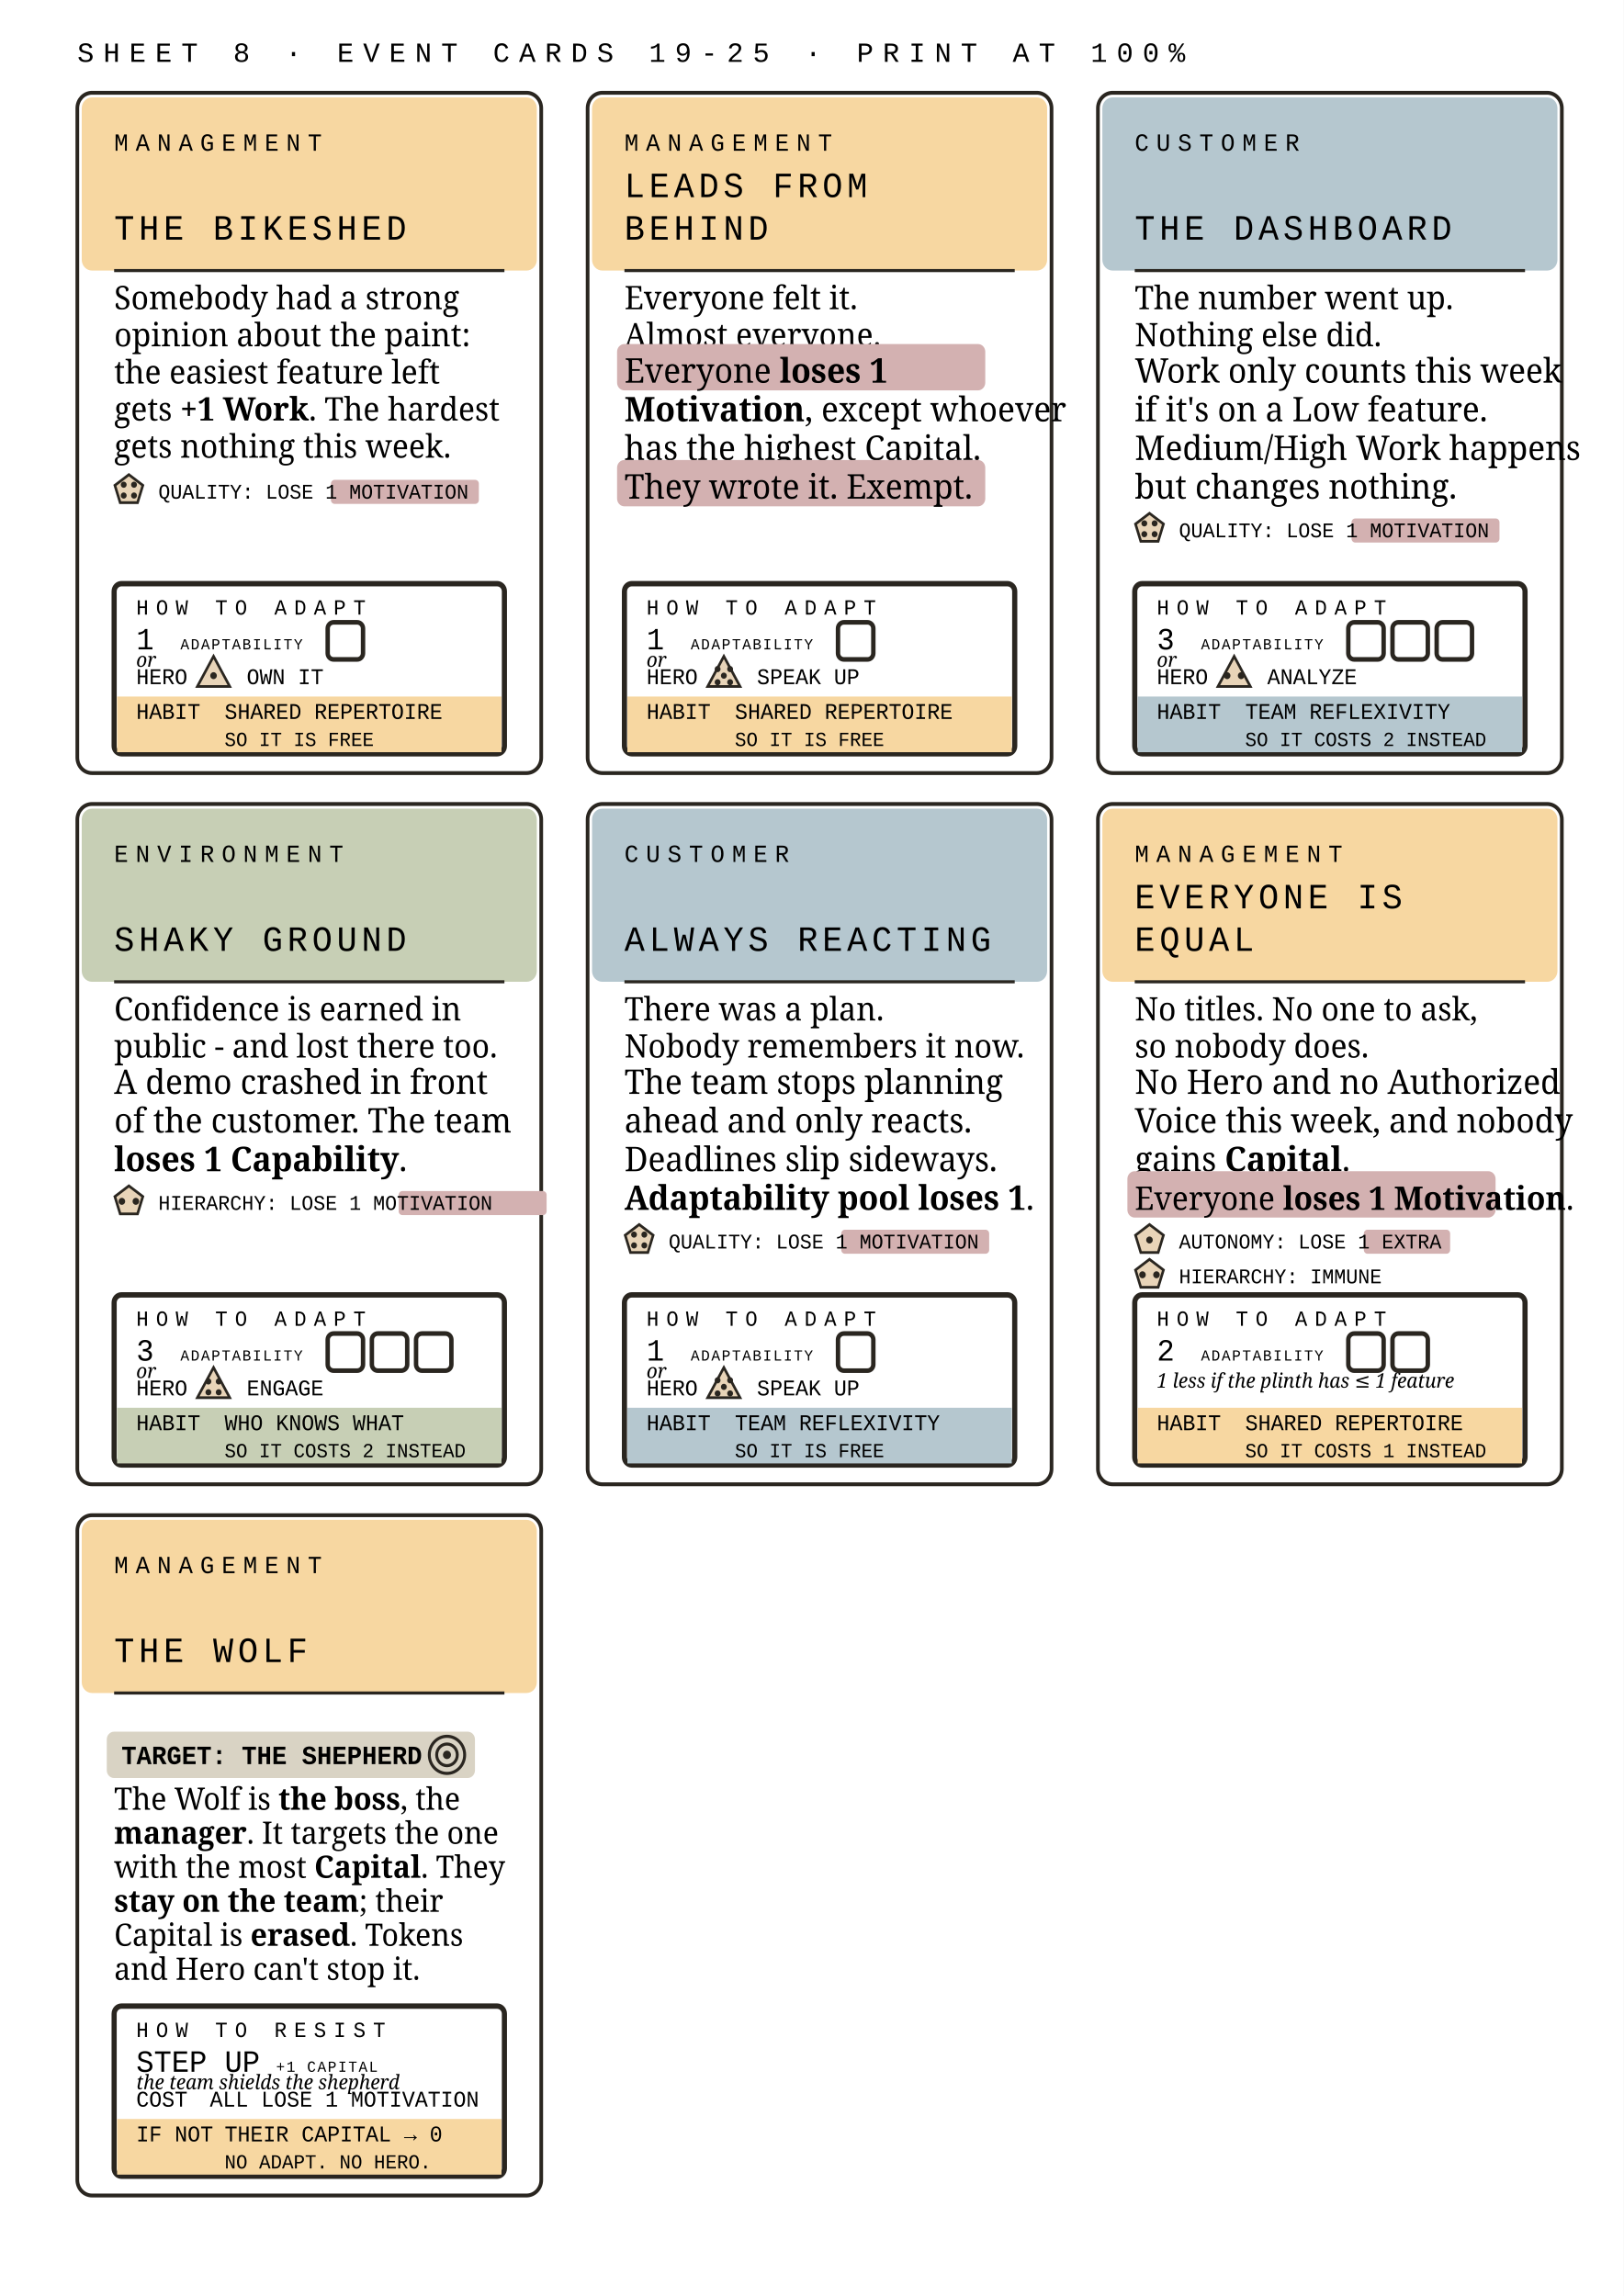
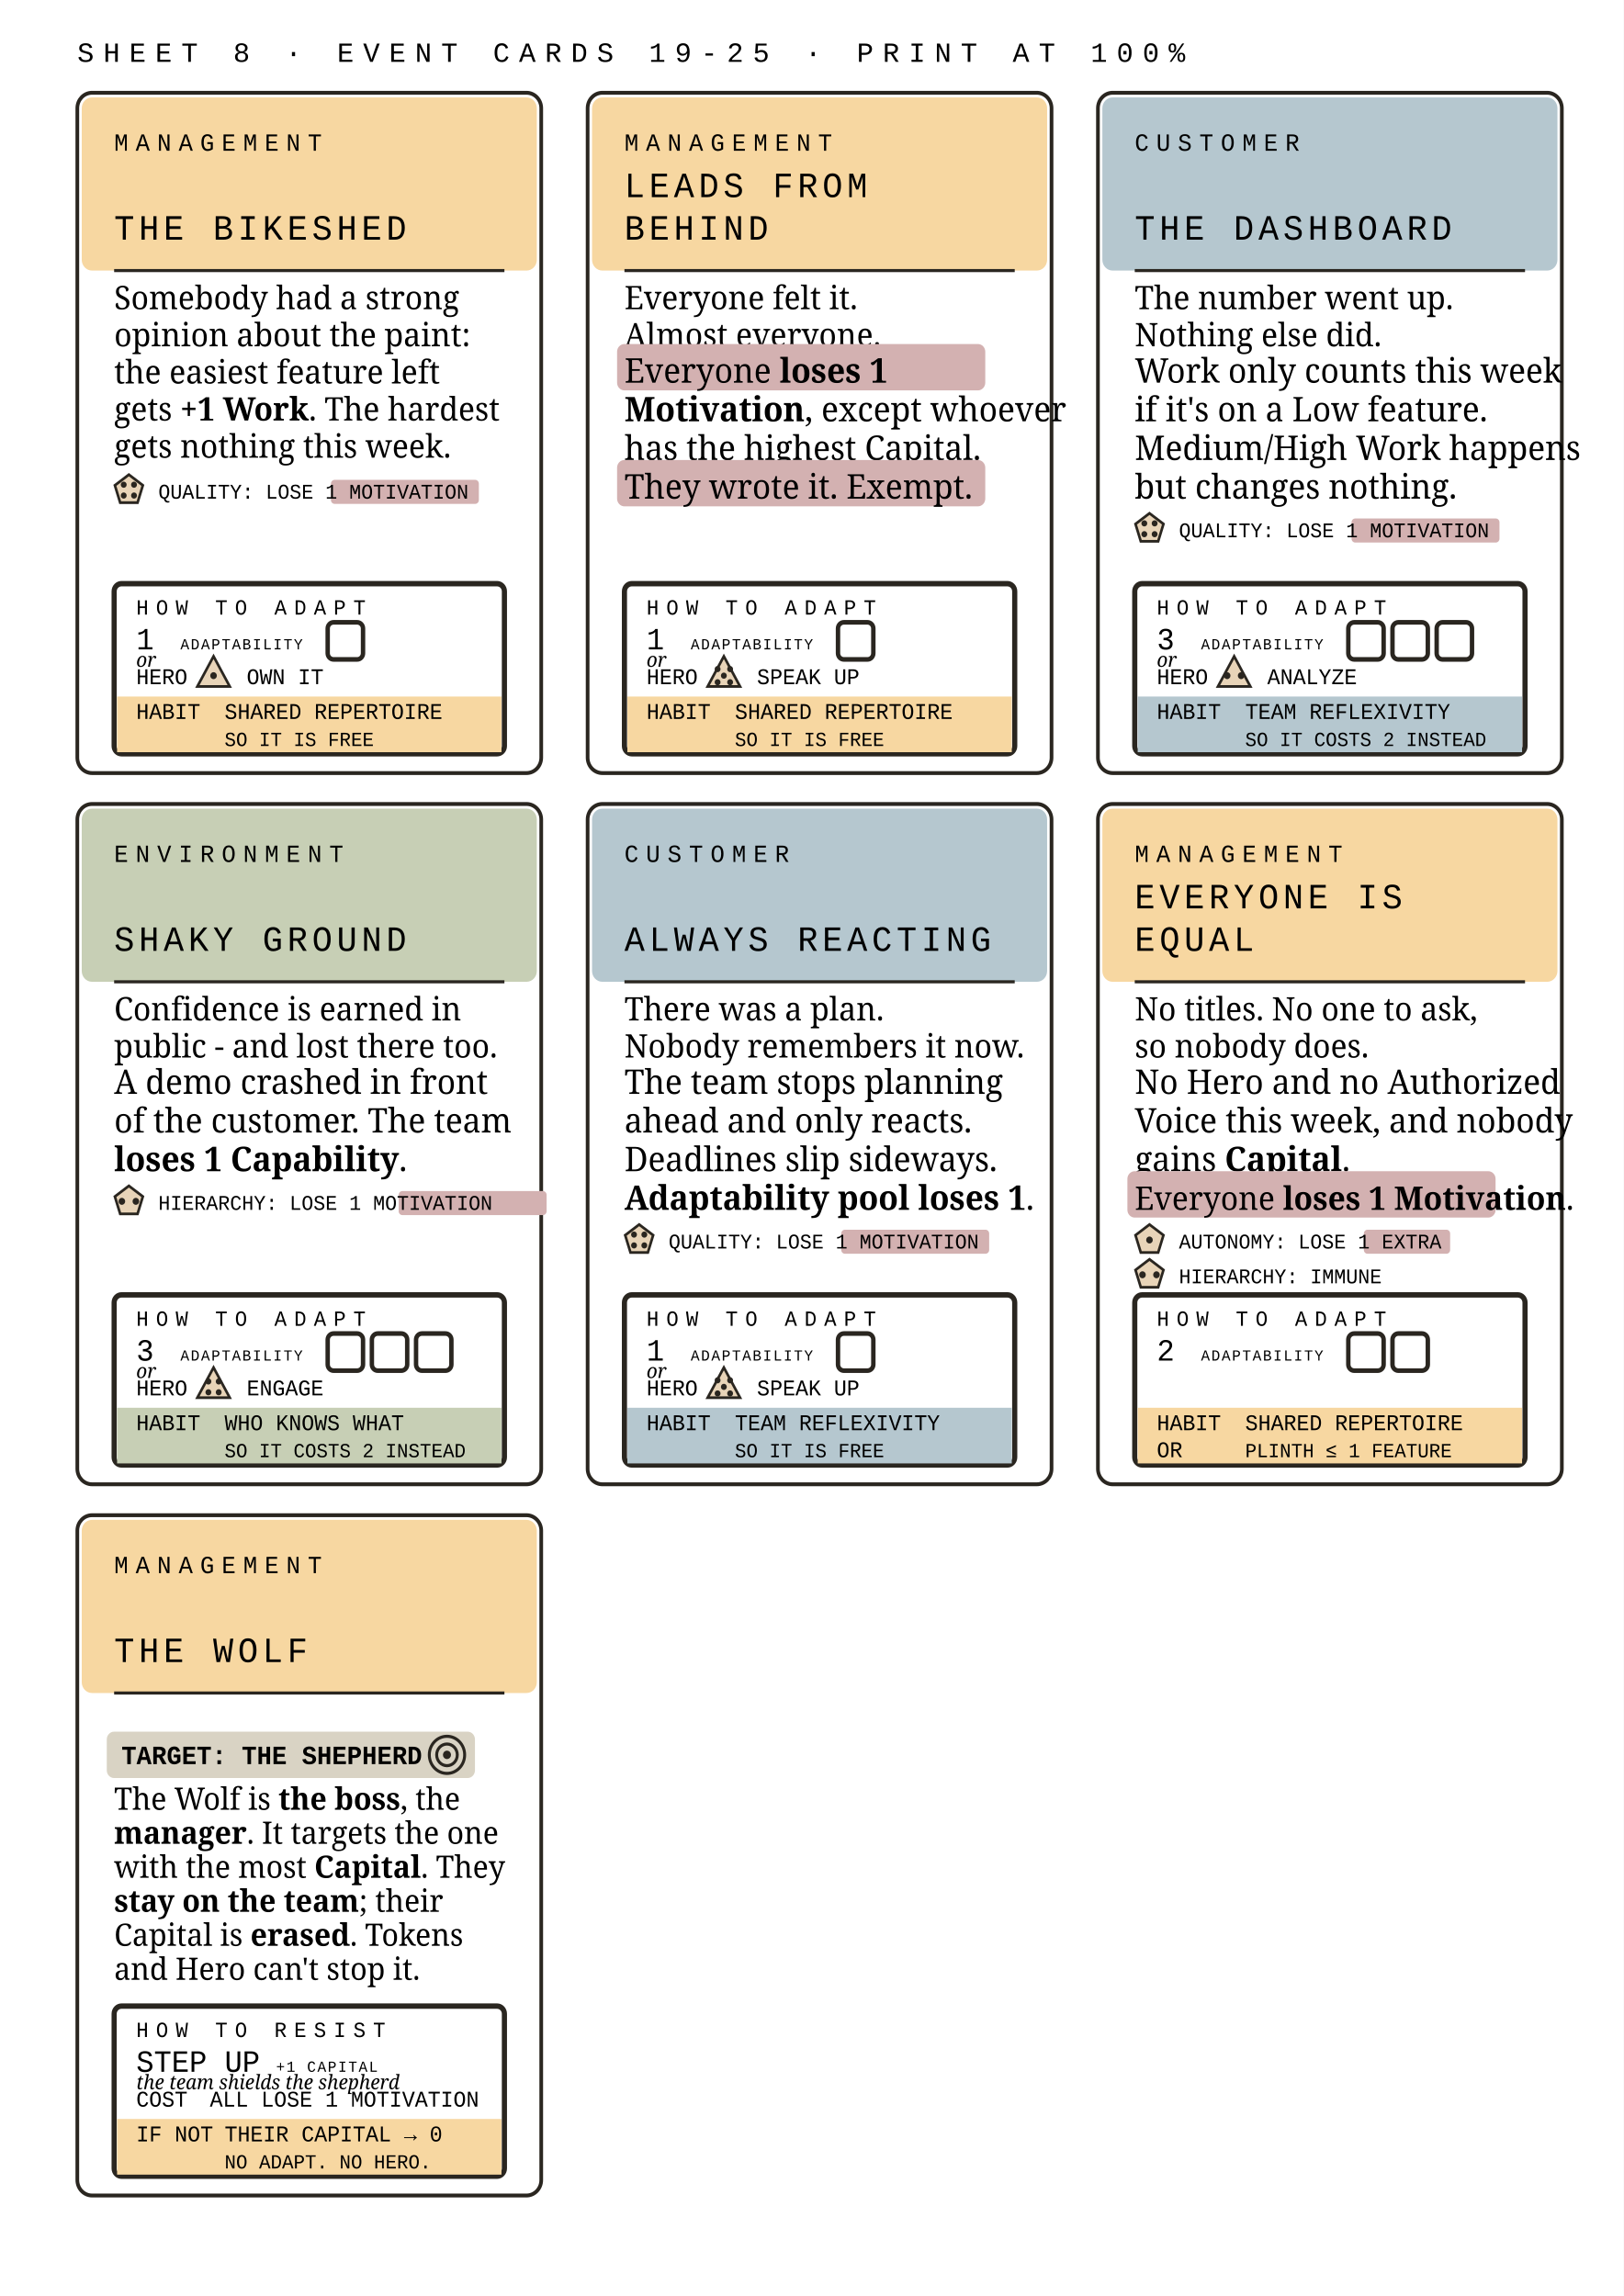
<svg xmlns="http://www.w3.org/2000/svg" width="210mm" height="297mm" viewBox="0 0 210 297">
  <style>
  .s { font-family:"EB Garamond",Garamond,Georgia,serif; fill:#000000; }
  .m { font-family:"IBM Plex Mono","Courier New",monospace; fill:#000000; }
  .c { fill:none; stroke:#2A2620; stroke-width:.5; }
  .h { stroke:#2A2620; stroke-width:.4; fill:none; }
  .w { fill:none; stroke:#2A2620; stroke-width:.7; }
  .q { fill:#000000; }
  .lb { font-family:"IBM Plex Mono","Courier New",monospace; font-size:2.9px; fill:#000000; }
  .vl { font-family:"IBM Plex Mono","Courier New",monospace; font-size:2.9px; fill:#000000; }
  .ic { fill:#E8D4B8; stroke:#2A2620; stroke-width:.35; }
  .pip { fill:#2A2620; stroke:none; }
  .trust { fill:#000000; }
  .capab { fill:#000000; }
  .shpra { fill:#000000; }
  .adapt { fill:#000000; }
  /* header tint = the Ledger row that answers this category */
  .cat-ppl  { fill:#D3CEDF; }
  .cat-env  { fill:#C7CFB5; }
  .cat-mgmt { fill:#F7D7A1; }
  .cat-cust { fill:#B5C7CF; }
</style>
  <defs>
    <g id="i-base">
      <rect x="-2.1" y="-2.1" width="4.2" height="4.2" rx=".3" class="ic" />
    </g>
    <g id="i-head">
      <polygon points="0,-2.5 2.2,1.4 -2.2,1.4" class="ic" />
    </g>
    <g id="i-item">
      <polygon points="0,-2.6 2.6,0 0,2.6 -2.6,0" class="ic" />
    </g>
    <g id="i-torso">
      <polygon points="0,-2 1.9,-.62 1.18,1.62 -1.18,1.62 -1.9,-.62" class="ic" />
    </g>
    <g id="q1">
      <circle cx="0" cy="0" r=".45" class="pip" />
    </g>
    <g id="q2">
      <circle cx="-.95" cy="0" r=".45" class="pip" />
      <circle cx=".95" cy="0" r=".45" class="pip" />
    </g>
    <g id="q3">
      <circle cx="0" cy="-.95" r=".45" class="pip" />
      <circle cx="-.95" cy=".8" r=".45" class="pip" />
      <circle cx=".95" cy=".8" r=".45" class="pip" />
    </g>
    <g id="q4">
      <circle cx="-.7" cy="-.7" r=".4" class="pip" />
      <circle cx=".7" cy="-.7" r=".4" class="pip" />
      <circle cx="-.7" cy=".7" r=".4" class="pip" />
      <circle cx=".7" cy=".7" r=".4" class="pip" />
    </g>
    <g id="q5">
      <circle cx="-.85" cy="-.85" r=".4" class="pip" />
      <circle cx=".85" cy="-.85" r=".4" class="pip" />
      <circle cx="0" cy="0" r=".4" class="pip" />
      <circle cx="-.85" cy=".85" r=".4" class="pip" />
      <circle cx=".85" cy=".85" r=".4" class="pip" />
    </g>
    <g id="bikeshed" transform="scale(.952381,1)">
      <rect x=".6" y=".6" width="61.8" height="22.4" rx="1.4" class="cat-mgmt" />
      <rect width="63" height="88" rx="2" class="c" />
      <text x="5" y="7.5" class="m q" font-size="3.2" letter-spacing="1">MANAGEMENT</text>
      <text x="5" y="19" class="m" font-size="4.6" letter-spacing=".6">THE BIKESHED</text>
      <line x1="5" y1="23" x2="58" y2="23" class="h" stroke-width=".7" />
      <text x="5" y="28" class="s" font-size="4.2">Somebody had a strong</text>
      <text x="5" y="32.8" class="s" font-size="4.2">opinion about the paint:</text>
      <text x="5" y="37.6" class="s" font-size="4.2">the easiest feature left</text>
      <text x="5" y="42.4" class="s" font-size="4.2">gets <tspan font-weight="bold">+1 Work</tspan>. The hardest</text>
      <text x="5" y="47.2" class="s" font-size="4.2">gets nothing this week.</text>
      <g transform="translate(0,9.5)">
        <g transform="translate(7,41.9)">
          <use href="#i-torso" />
          <use href="#q4" />
        </g>
        <rect x="34.44" y="40.57" width="20.09" height="3.11" rx=".5" fill="#D3B1B1" />
        <text x="11" y="43" class="m" font-size="2.7">QUALITY: LOSE 1 MOTIVATION</text>
        <rect x="5" y="54" width="53" height="22" rx="1" class="w" />
        <text x="8" y="58" class="m q" font-size="2.8" letter-spacing="1">HOW TO ADAPT</text>
        <text x="8" y="62.5" class="m" font-size="4">1</text>
        <text x="14" y="62.5" class="m q" font-size="2" letter-spacing=".2">ADAPTABILITY</text>
        <text x="8" y="64.75" class="s q" font-size="2.6" font-style="italic">or</text>
        <rect x="5.4" y="68.6" width="52.2" height="7.2" class="cat-mgmt" />
        <text x="8" y="67" class="lb">HERO</text>
        <g transform="translate(18.5,65.9)">
          <use href="#i-head" />
          <use href="#q1" />
        </g>
        <text x="23" y="67" class="vl">OWN IT</text>
        <text x="8" y="71.5" class="lb">HABIT</text>
        <text x="20" y="71.5" class="vl shpra">SHARED REPERTOIRE</text>
        <text x="20" y="75" class="m" font-size="2.6">SO IT IS FREE</text>
        <use href="#cost1" />
      </g>
    </g>
    <g id="leadsbehind" transform="scale(.952381,1)">
      <rect x=".6" y=".6" width="61.8" height="22.4" rx="1.4" class="cat-mgmt" />
      <rect width="63" height="88" rx="2" class="c" />
      <text x="5" y="7.5" class="m q" font-size="3.2" letter-spacing="1">MANAGEMENT</text>
      <text x="5" y="13.5" class="m" font-size="4.6" letter-spacing=".6">LEADS FROM</text>
      <text x="5" y="19" class="m" font-size="4.6" letter-spacing=".6">BEHIND</text>
      <line x1="5" y1="23" x2="58" y2="23" class="h" stroke-width=".7" />
      <text x="5" y="28" class="s" font-size="4.2">Everyone felt it.</text>
      <text x="5" y="32.8" class="s" font-size="4.2">Almost everyone.</text>
      <g transform="translate(0,9.5)">
        <rect x="4" y="23" width="50" height="6" rx="1" fill="#D3B1B1" />
        <text x="5" y="28" class="s" font-size="4.4">Everyone <tspan font-weight="bold">loses 1</tspan>
        </text>
        <text x="5" y="33" class="s" font-size="4.4">
          <tspan font-weight="bold">Motivation</tspan>, except whoever</text>
        <text x="5" y="38" class="s" font-size="4.4">has the highest Capital.</text>
        <rect x="4" y="38" width="50" height="6" rx="1" fill="#D3B1B1" />
        <text x="5" y="43" class="s" font-size="4.4">They wrote it. Exempt.</text>
        <rect x="5" y="54" width="53" height="22" rx="1" class="w" />
        <text x="8" y="58" class="m q" font-size="2.8" letter-spacing="1">HOW TO ADAPT</text>
        <text x="8" y="62.5" class="m" font-size="4">1</text>
        <text x="14" y="62.5" class="m q" font-size="2" letter-spacing=".2">ADAPTABILITY</text>
        <text x="8" y="64.75" class="s q" font-size="2.6" font-style="italic">or</text>
        <rect x="5.4" y="68.6" width="52.2" height="7.2" class="cat-mgmt" />
        <text x="8" y="67" class="lb">HERO</text>
        <g transform="translate(18.5,65.9)">
          <use href="#i-head" />
          <use href="#q5" />
        </g>
        <text x="23" y="67" class="vl">SPEAK UP</text>
        <text x="8" y="71.5" class="lb">HABIT</text>
        <text x="20" y="71.5" class="vl shpra">SHARED REPERTOIRE</text>
        <text x="20" y="75" class="m" font-size="2.6">SO IT IS FREE</text>
        <use href="#cost1" />
      </g>
    </g>
    <g id="dashboard" transform="scale(.952381,1)">
      <rect x=".6" y=".6" width="61.8" height="22.4" rx="1.4" class="cat-cust" />
      <rect width="63" height="88" rx="2" class="c" />
      <text x="5" y="7.5" class="m q" font-size="3.2" letter-spacing="1">CUSTOMER</text>
      <text x="5" y="19" class="m" font-size="4.6" letter-spacing=".6">THE DASHBOARD</text>
      <line x1="5" y1="23" x2="58" y2="23" class="h" stroke-width=".7" />
      <text x="5" y="28" class="s" font-size="4.2">The number went up.</text>
      <text x="5" y="32.8" class="s" font-size="4.2">Nothing else did.</text>
      <g transform="translate(0,9.5)">
        <text x="5" y="28" class="s" font-size="4.4">Work only counts this week</text>
        <text x="5" y="33" class="s" font-size="4.4">if it's on a Low feature.</text>
        <text x="5" y="38" class="s" font-size="4.4">Medium/High Work happens</text>
        <text x="5" y="43" class="s" font-size="4.4">but changes nothing.</text>
        <g transform="translate(7,46.9)">
          <use href="#i-torso" />
          <use href="#q4" />
        </g>
        <rect x="34.44" y="45.57" width="20.09" height="3.11" rx=".5" fill="#D3B1B1" />
        <text x="11" y="48" class="m" font-size="2.7">QUALITY: LOSE 1 MOTIVATION</text>
        <rect x="5" y="54" width="53" height="22" rx="1" class="w" />
        <text x="8" y="58" class="m q" font-size="2.8" letter-spacing="1">HOW TO ADAPT</text>
        <text x="8" y="62.5" class="m" font-size="4">3</text>
        <text x="14" y="62.5" class="m q" font-size="2" letter-spacing=".2">ADAPTABILITY</text>
        <text x="8" y="64.75" class="s q" font-size="2.6" font-style="italic">or</text>
        <rect x="5.4" y="68.6" width="52.2" height="7.2" class="cat-cust" />
        <text x="8" y="67" class="lb">HERO</text>
        <g transform="translate(18.5,65.9)">
          <use href="#i-head" />
          <use href="#q2" />
        </g>
        <text x="23" y="67" class="vl">ANALYZE</text>
        <text x="8" y="71.5" class="lb">HABIT</text>
        <text x="20" y="71.5" class="vl adapt">TEAM REFLEXIVITY</text>
        <text x="20" y="75" class="m" font-size="2.6">SO IT COSTS 2 INSTEAD</text>
        <use href="#cost3" />
      </g>
    </g>
    <g id="confidence" transform="scale(.952381,1)">
      <rect x=".6" y=".6" width="61.8" height="22.4" rx="1.4" class="cat-env" />
      <rect width="63" height="88" rx="2" class="c" />
      <text x="5" y="7.5" class="m q" font-size="3.2" letter-spacing="1">ENVIRONMENT</text>
      <text x="5" y="19" class="m" font-size="4.6" letter-spacing=".6">SHAKY GROUND</text>
      <line x1="5" y1="23" x2="58" y2="23" class="h" stroke-width=".7" />
      <text x="5" y="28" class="s" font-size="4.2">Confidence is earned in</text>
      <text x="5" y="32.8" class="s" font-size="4.2">public - and lost there too.</text>
      <g transform="translate(0,9.5)">
        <text x="5" y="28" class="s" font-size="4.4">A demo crashed in front</text>
        <text x="5" y="33" class="s" font-size="4.4">of the customer. The team</text>
        <text x="5" y="38" class="s" font-size="4.4">
          <tspan font-weight="bold">loses 1 Capability</tspan>.</text>
        <g transform="translate(7,41.9)">
          <use href="#i-torso" />
          <use href="#q2" />
        </g>
        <rect x="43.64" y="40.57" width="20.09" height="3.11" rx=".5" fill="#D3B1B1" />
        <text x="11" y="43" class="m" font-size="2.7">HIERARCHY: LOSE 1 MOTIVATION</text>
        <rect x="5" y="54" width="53" height="22" rx="1" class="w" />
        <text x="8" y="58" class="m q" font-size="2.8" letter-spacing="1">HOW TO ADAPT</text>
        <text x="8" y="62.5" class="m" font-size="4">3</text>
        <text x="14" y="62.5" class="m q" font-size="2" letter-spacing=".2">ADAPTABILITY</text>
        <text x="8" y="64.75" class="s q" font-size="2.6" font-style="italic">or</text>
        <rect x="5.4" y="68.6" width="52.2" height="7.2" class="cat-env" />
        <text x="8" y="67" class="lb">HERO</text>
        <g transform="translate(18.5,65.9)">
          <use href="#i-head" />
          <use href="#q4" />
        </g>
        <text x="23" y="67" class="vl">ENGAGE</text>
        <text x="8" y="71.5" class="lb">HABIT</text>
        <text x="20" y="71.5" class="vl capab">WHO KNOWS WHAT</text>
        <text x="20" y="75" class="m" font-size="2.6">SO IT COSTS 2 INSTEAD</text>
        <use href="#cost3" />
      </g>
    </g>
    <g id="reacting" transform="scale(.952381,1)">
      <rect x=".6" y=".6" width="61.8" height="22.4" rx="1.4" class="cat-cust" />
      <rect width="63" height="88" rx="2" class="c" />
      <text x="5" y="7.5" class="m q" font-size="3.2" letter-spacing="1">CUSTOMER</text>
      <text x="5" y="19" class="m" font-size="4.6" letter-spacing=".6">ALWAYS REACTING</text>
      <line x1="5" y1="23" x2="58" y2="23" class="h" stroke-width=".7" />
      <text x="5" y="28" class="s" font-size="4.2">There was a plan.</text>
      <text x="5" y="32.8" class="s" font-size="4.2">Nobody remembers it now.</text>
      <g transform="translate(0,9.5)">
        <text x="5" y="28" class="s" font-size="4.4">The team stops planning</text>
        <text x="5" y="33" class="s" font-size="4.4">ahead and only reacts.</text>
        <text x="5" y="38" class="s" font-size="4.4">Deadlines slip sideways.</text>
        <text x="5" y="43" class="s" font-size="4.4">
          <tspan font-weight="bold">Adaptability pool loses 1</tspan>.</text>
        <g transform="translate(7,46.9)">
          <use href="#i-torso" />
          <use href="#q4" />
        </g>
        <rect x="34.44" y="45.57" width="20.09" height="3.11" rx=".5" fill="#D3B1B1" />
        <text x="11" y="48" class="m" font-size="2.7">QUALITY: LOSE 1 MOTIVATION</text>
        <rect x="5" y="54" width="53" height="22" rx="1" class="w" />
        <text x="8" y="58" class="m q" font-size="2.8" letter-spacing="1">HOW TO ADAPT</text>
        <text x="8" y="62.5" class="m" font-size="4">1</text>
        <text x="14" y="62.5" class="m q" font-size="2" letter-spacing=".2">ADAPTABILITY</text>
        <text x="8" y="64.75" class="s q" font-size="2.6" font-style="italic">or</text>
        <rect x="5.4" y="68.6" width="52.2" height="7.2" class="cat-cust" />
        <text x="8" y="67" class="lb">HERO</text>
        <g transform="translate(18.5,65.9)">
          <use href="#i-head" />
          <use href="#q5" />
        </g>
        <text x="23" y="67" class="vl">SPEAK UP</text>
        <text x="8" y="71.5" class="lb">HABIT</text>
        <text x="20" y="71.5" class="vl adapt">TEAM REFLEXIVITY</text>
        <text x="20" y="75" class="m" font-size="2.6">SO IT IS FREE</text>
        <use href="#cost1" />
      </g>
    </g>
    <g id="equal" transform="scale(.952381,1)">
      <rect x=".6" y=".6" width="61.8" height="22.4" rx="1.4" class="cat-mgmt" />
      <rect width="63" height="88" rx="2" class="c" />
      <text x="5" y="7.5" class="m q" font-size="3.2" letter-spacing="1">MANAGEMENT</text>
      <text x="5" y="13.5" class="m" font-size="4.6" letter-spacing=".6">EVERYONE IS</text>
      <text x="5" y="19" class="m" font-size="4.6" letter-spacing=".6">EQUAL</text>
      <line x1="5" y1="23" x2="58" y2="23" class="h" stroke-width=".7" />
      <text x="5" y="28" class="s" font-size="4.2">No titles. No one to ask,</text>
      <text x="5" y="32.8" class="s" font-size="4.2">so nobody does.</text>
      <g transform="translate(0,9.5)">
        <text x="5" y="28" class="s" font-size="4.4">No Hero and no Authorized</text>
        <text x="5" y="33" class="s" font-size="4.4">Voice this week, and nobody</text>
        <text x="5" y="38" class="s" font-size="4.4">gains <tspan font-weight="bold">Capital</tspan>.</text>
        <rect x="4" y="38" width="50" height="6" rx="1" fill="#D3B1B1" />
        <text x="5" y="43" class="s" font-size="4.2">Everyone <tspan font-weight="bold">loses 1 Motivation</tspan>.</text>
        <g transform="translate(7,46.9)">
          <use href="#i-torso" />
          <use href="#q1" />
        </g>
        <rect x="36.11" y="45.57" width="11.72" height="3.11" rx=".5" fill="#D3B1B1" />
        <text x="11" y="48" class="m" font-size="2.7">AUTONOMY: LOSE 1 EXTRA</text>
        <g transform="translate(7,51.4)">
          <use href="#i-torso" />
          <use href="#q2" />
        </g>
        <text x="11" y="52.5" class="m q" font-size="2.7">HIERARCHY: IMMUNE</text>
        <rect x="5" y="54" width="53" height="22" rx="1" class="w" />
        <text x="8" y="58" class="m q" font-size="2.8" letter-spacing="1">HOW TO ADAPT</text>
        <text x="8" y="62.5" class="m" font-size="4">2</text>
        <text x="14" y="62.5" class="m q" font-size="2" letter-spacing=".2">ADAPTABILITY</text>
-         <text x="8" y="66" class="s q" font-size="2.6" font-style="italic">1 less if the plinth has ≤ 1 feature</text>
        <rect x="5.4" y="68.6" width="52.2" height="7.2" class="cat-mgmt" />
        <text x="8" y="71.5" class="lb">HABIT</text>
        <text x="20" y="71.5" class="vl shpra">SHARED REPERTOIRE</text>
-         <text x="20" y="75" class="m" font-size="2.6">SO IT COSTS 1 INSTEAD</text>
+         <text x="8" y="75" class="lb">OR</text>
+         <text x="20" y="75" class="m" font-size="2.6">PLINTH ≤ 1 FEATURE</text>
        <use href="#cost2" />
      </g>
    </g>
    <g id="wolf" transform="scale(.952381,1)">
      <rect x=".6" y=".6" width="61.8" height="22.4" rx="1.4" class="cat-mgmt" />
      <rect width="63" height="88" rx="2" class="c" stroke-width=".9" />
      <text x="5" y="7.5" class="m q" font-size="3.2" letter-spacing="1">MANAGEMENT</text>
      <text x="5" y="19" class="m" font-size="4.6" letter-spacing=".6">THE WOLF</text>
      <line x1="5" y1="23" x2="58" y2="23" class="h" stroke-width=".7" />
      <g transform="translate(0,9.5)">
        <rect x="4" y="18.5" width="50" height="6" rx="1" fill="#D9D3C4" />
        <text x="6" y="22.7" class="m" font-size="3.4" font-weight="bold">TARGET: THE SHEPHERD</text>
        <g transform="translate(50.2,21.5)" fill="none" stroke="#2A2620" stroke-width=".4">
          <circle r="2.4" />
          <circle r="1.4" />
          <circle r=".35" fill="#2A2620" />
        </g>
        <text x="5" y="28.6" class="s" font-size="4">The Wolf is <tspan font-weight="bold">the boss</tspan>, the</text>
        <text x="5" y="33" class="s" font-size="4">
          <tspan font-weight="bold">manager</tspan>. It targets the one</text>
        <text x="5" y="37.4" class="s" font-size="4">with the most <tspan font-weight="bold">Capital</tspan>. They</text>
        <text x="5" y="41.8" class="s" font-size="4">
          <tspan font-weight="bold">stay on the team</tspan>; their</text>
        <text x="5" y="46.2" class="s" font-size="4">Capital is <tspan font-weight="bold">erased</tspan>. Tokens</text>
        <text x="5" y="50.6" class="s" font-size="4">and Hero can't stop it.</text>
        <rect x="5" y="54" width="53" height="22" rx="1" class="w" />
        <text x="8" y="58" class="m q" font-size="2.8" letter-spacing="1">HOW TO RESIST</text>
        <text x="8" y="62.5" class="m" font-size="4">STEP UP</text>
        <text x="27" y="62.5" class="m q" font-size="2" letter-spacing=".2">+1 CAPITAL</text>
        <text x="8" y="64.75" class="s q" font-size="2.6" font-style="italic">the team shields the shepherd</text>
        <rect x="5.4" y="68.6" width="52.2" height="7.2" class="cat-mgmt" />
        <text x="8" y="67" class="lb">COST</text>
        <text x="18" y="67" class="vl">ALL LOSE 1 MOTIVATION</text>
        <text x="8" y="71.5" class="lb">IF NOT</text>
        <text x="20" y="71.5" class="vl">THEIR CAPITAL → 0</text>
        <text x="20" y="75" class="m" font-size="2.6">NO ADAPT. NO HERO.</text>
      </g>
    </g>
    <g id="cost1" fill="none" stroke="#2A2620" stroke-width=".6">
      <rect x="34" y="59" width="4.8" height="4.8" rx=".8" />
    </g>
    <g id="cost2" fill="none" stroke="#2A2620" stroke-width=".6">
      <rect x="34" y="59" width="4.8" height="4.8" rx=".8" />
      <rect x="40" y="59" width="4.8" height="4.8" rx=".8" />
    </g>
    <g id="cost3" fill="none" stroke="#2A2620" stroke-width=".6">
      <rect x="34" y="59" width="4.8" height="4.8" rx=".8" />
      <rect x="40" y="59" width="4.8" height="4.8" rx=".8" />
      <rect x="46" y="59" width="4.8" height="4.8" rx=".8" />
    </g>
  </defs>
  <rect width="210" height="297" fill="#FFFFFF" />
  <text x="10" y="8" class="m" font-size="3.6" letter-spacing="1.2">SHEET 8 · EVENT CARDS 19-25 · PRINT AT 100%</text>
  <use href="#bikeshed" x="10" y="12" />
  <use href="#leadsbehind" x="76" y="12" />
  <use href="#dashboard" x="142" y="12" />
  <use href="#confidence" x="10" y="104" />
  <use href="#reacting" x="76" y="104" />
  <use href="#equal" x="142" y="104" />
  <use href="#wolf" x="10" y="196" />
</svg>
